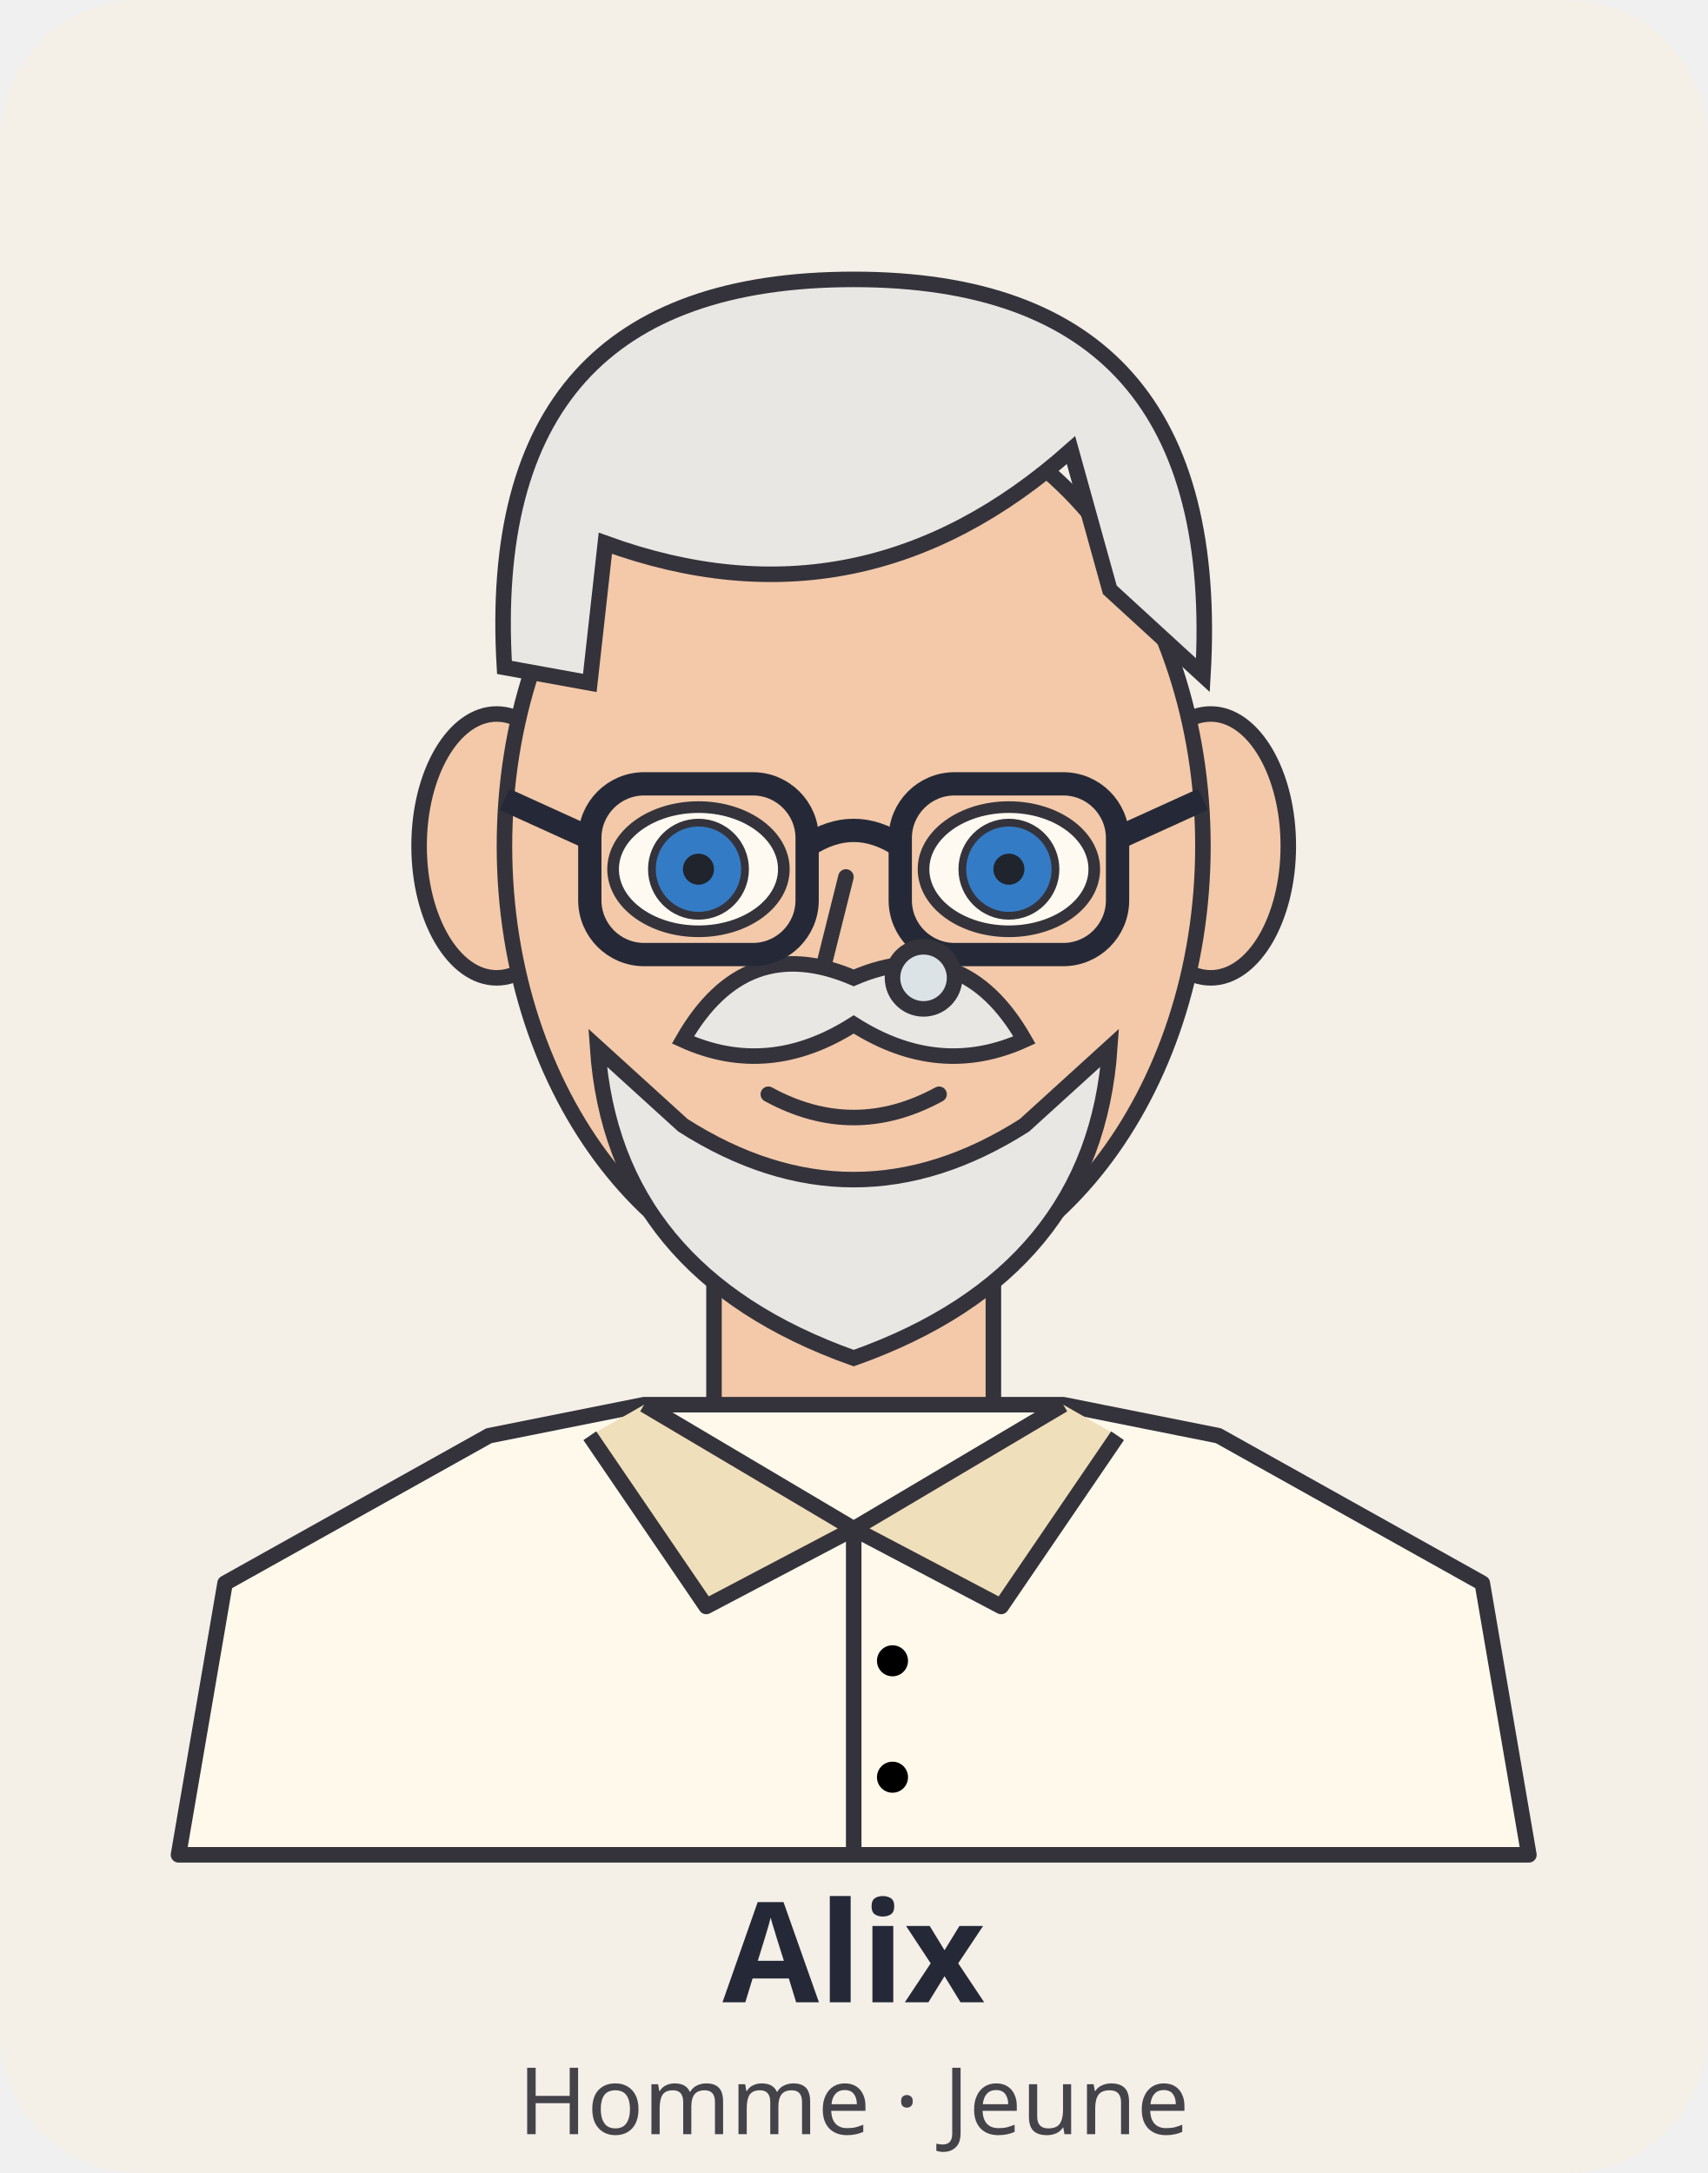
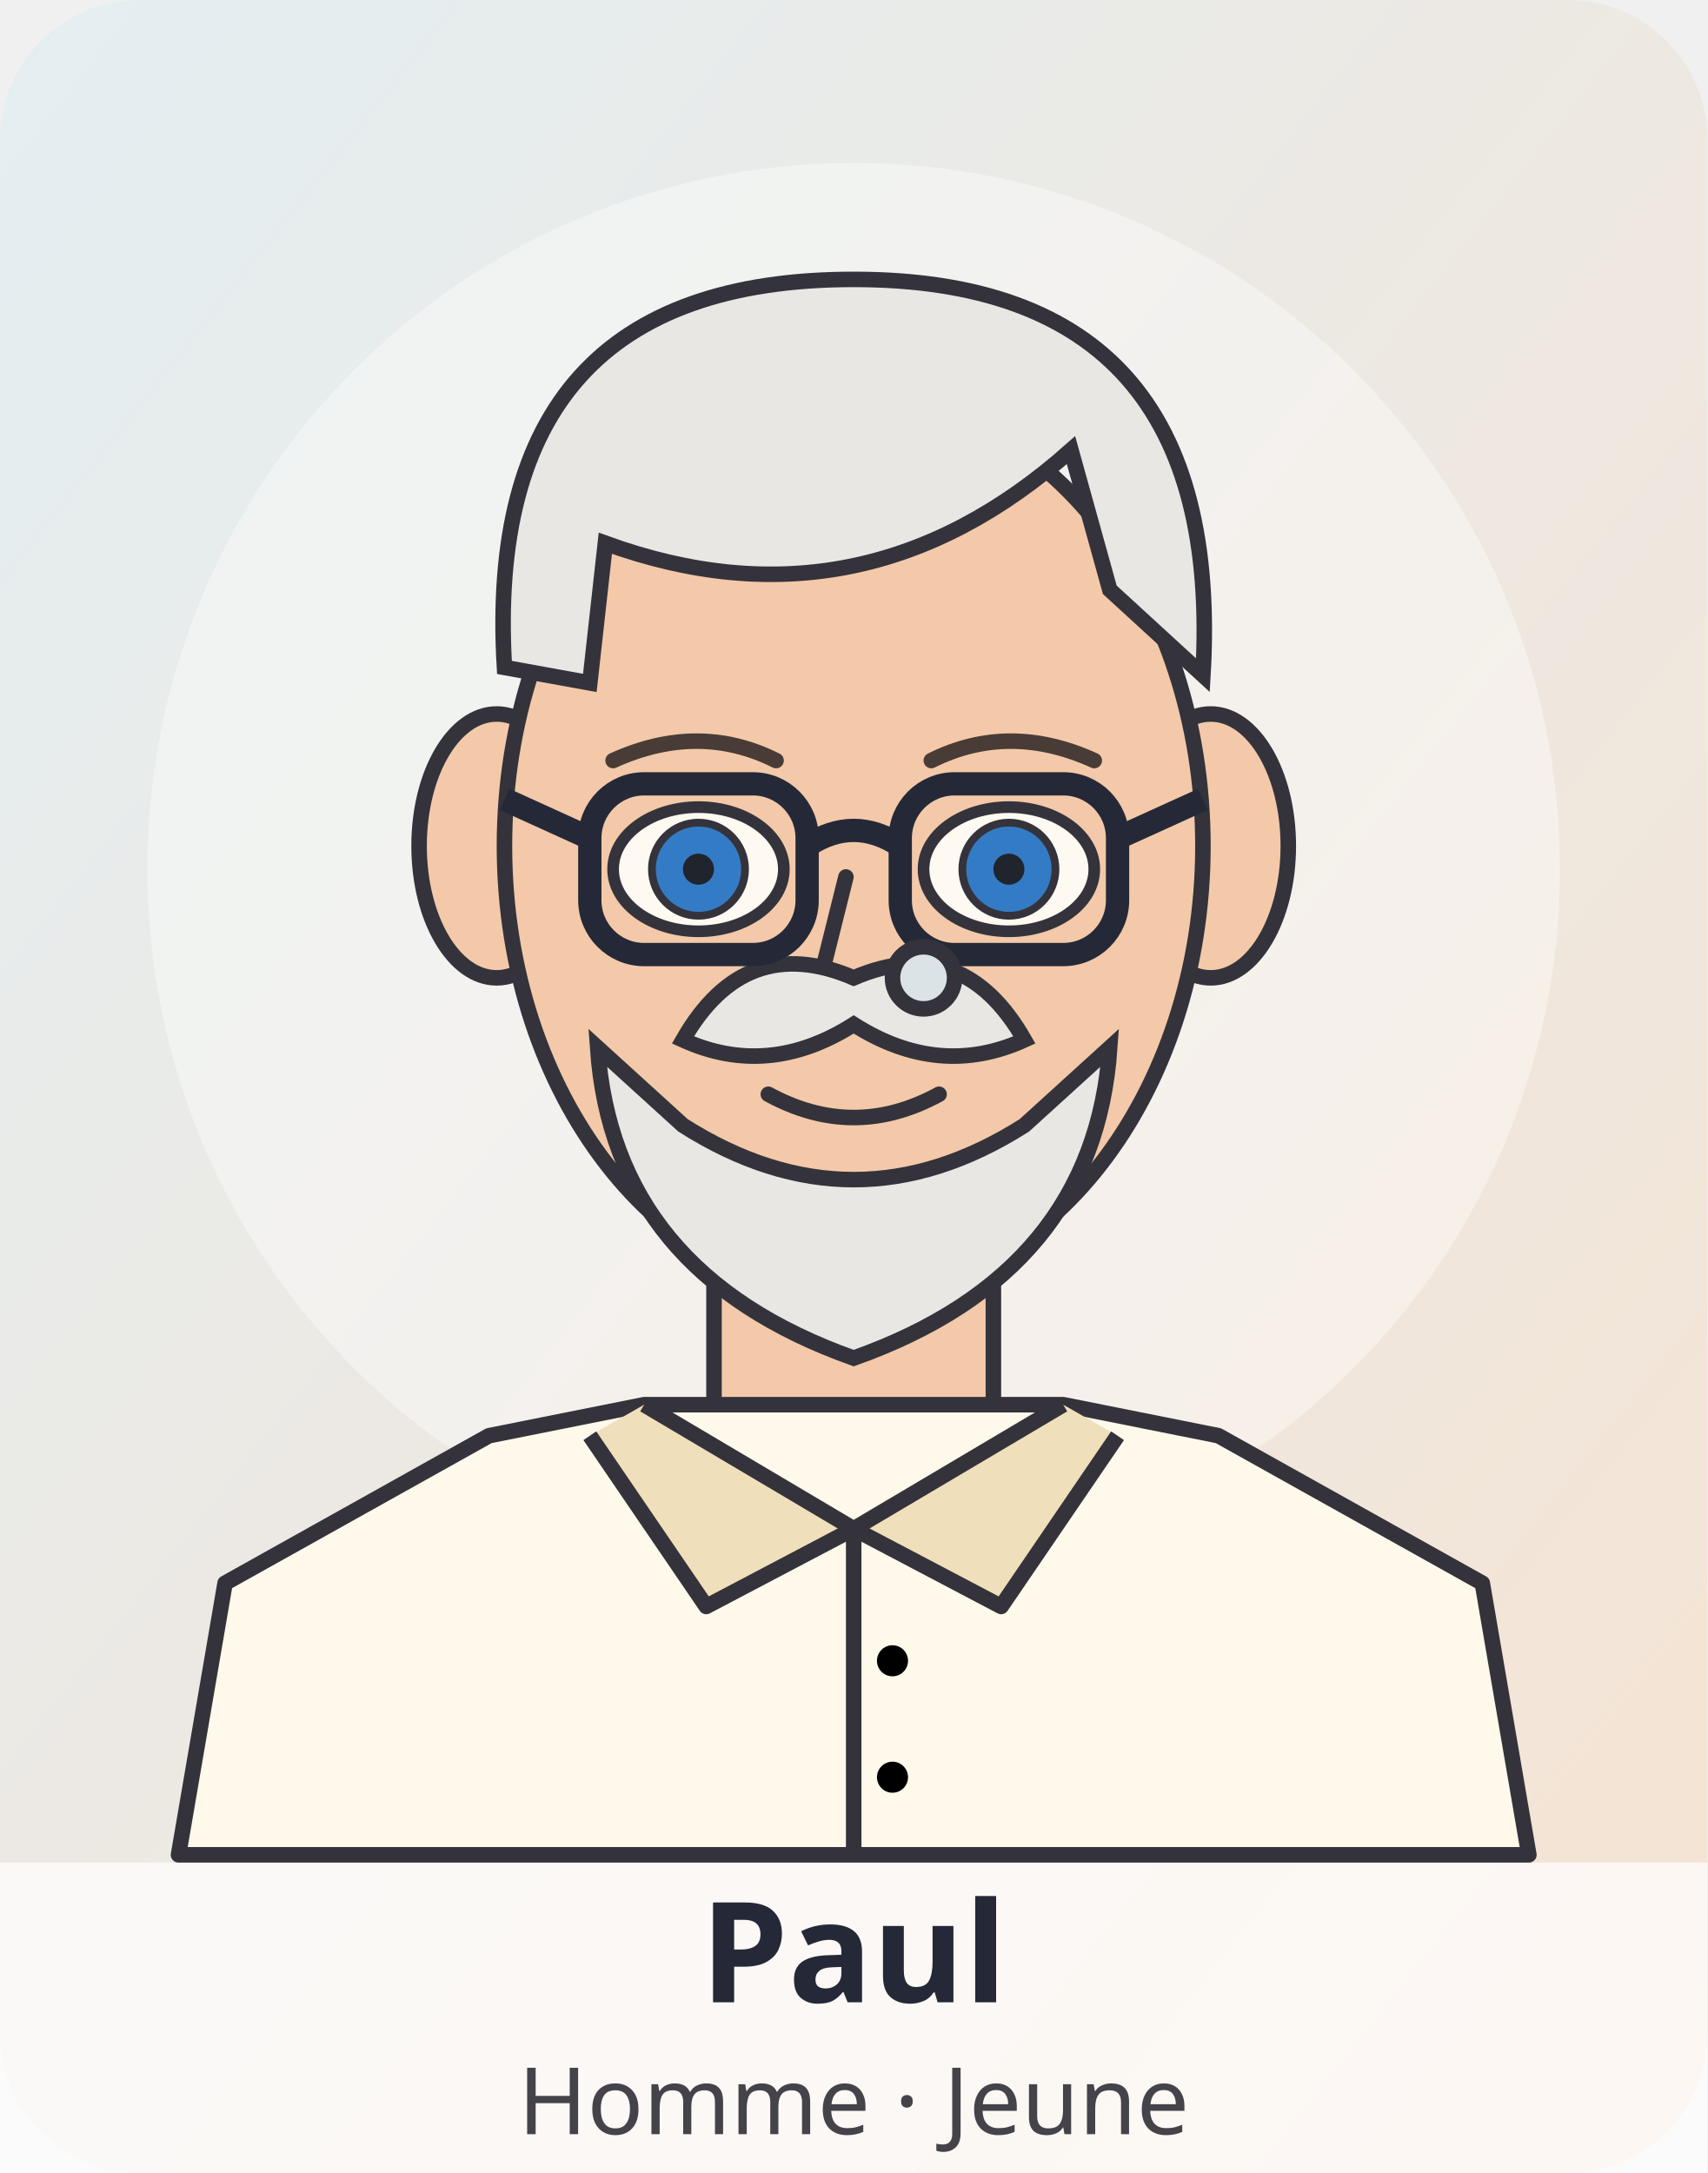
<svg xmlns="http://www.w3.org/2000/svg" viewBox="0 0 220 280" role="img" aria-labelledby="title-c10 desc-c10">
-   <rect width="220" height="280" rx="18" fill="#f4efe7" />
+   <defs>
+     <linearGradient id="fond-c10" x2="1" y2="1">
+       <stop stop-color="#e4eef2" />
+       <stop offset="1" stop-color="#f6e3d2" />
+     </linearGradient>
+   </defs>
+   <rect width="220" height="280" rx="18" fill="url(#fond-c10)" />
+   <circle cx="110" cy="112" r="91" fill="#fff" opacity=".38" />
+   <path d="M0 240 H220 V280 H0Z" fill="#fff" opacity=".72" />
  <path d="M92 153 V186 Q110 203 128 186 V153" fill="#f3c9a9" stroke="#34333b" stroke-width="2" />
  <path d="M83 181 L63 185 L29 204 L23 239 L197 239 L191 204 L157 185 L137 181Z" fill="#fff9eb" stroke="#34333b" stroke-width="2" stroke-linejoin="round" />
  <path d="M83 181 L110 197 L91 207 L76 185 M137 181 L110 197 L129 207 L144 185 M110 197 V239" fill="#f0dfbb" stroke="#34333b" stroke-width="2" stroke-linejoin="round" />
  <circle cx="115" cy="214" r="2" />
  <circle cx="115" cy="229" r="2" />
  <g fill="#f3c9a9" stroke="#34333b" stroke-width="2">
    <ellipse cx="64" cy="109" rx="10" ry="17" />
    <ellipse cx="156" cy="109" rx="10" ry="17" />
    <ellipse cx="110" cy="109" rx="45" ry="58" />
  </g>
  <path d="M65 86 Q62 36 110 36 Q158 36 155 87 L143 76 L138 58 Q111 82 78 70 L76 88Z" fill="#e9e7e3" stroke="#34333b" stroke-width="2" />
  <g fill="#fffaf1" stroke="#34333b" stroke-width="1.5">
    <ellipse cx="90" cy="112" rx="11" ry="8" />
    <ellipse cx="130" cy="112" rx="11" ry="8" />
  </g>
  <g fill="#347bc6" stroke="#34333b" stroke-width="1">
    <circle cx="90" cy="112" r="6" />
    <circle cx="130" cy="112" r="6" />
  </g>
  <g fill="#20242c">
    <circle cx="90" cy="112" r="2" />
    <circle cx="130" cy="112" r="2" />
  </g>
+   <path d="M79 98 Q90 93 100 98 M120 98 Q130 93 141 98" fill="none" stroke="#493c36" stroke-width="2" stroke-linecap="round" />
  <path d="M109 113 L105 129 L114 129 M99 141 Q110 147 121 141" fill="none" stroke="#34333b" stroke-width="2" stroke-linecap="round" />
  <path d="M77 135 Q79 164 110 175 Q141 164 143 135 L132 145 Q110 159 88 145Z" fill="#e9e7e3" stroke="#34333b" stroke-width="2" />
  <path d="M110 126 Q96 120 88 134 Q99 139 110 132 Q121 139 132 134 Q124 120 110 126Z" fill="#e9e7e3" stroke="#34333b" stroke-width="2" />
  <g fill="none" stroke="#252937" stroke-width="3">
    <rect x="76" y="101" width="28" height="22" rx="7" />
    <rect x="116" y="101" width="28" height="22" rx="7" />
    <path d="M104 109 Q110 105 116 109 M76 108 L65 103 M144 108 L155 103" />
  </g>
  <circle cx="119" cy="126" r="4" fill="#dce3e7" stroke="#34333b" stroke-width="2" />
-   <text x="110" y="258" text-anchor="middle" font-family="sans-serif" font-size="18" font-weight="700" fill="#252937">Alix</text>
+   <text x="110" y="258" text-anchor="middle" font-family="sans-serif" font-size="18" font-weight="700" fill="#252937">Paul</text>
  <text x="110" y="275" text-anchor="middle" font-family="sans-serif" font-size="12" fill="#45434a">Homme · Jeune</text>
</svg>
